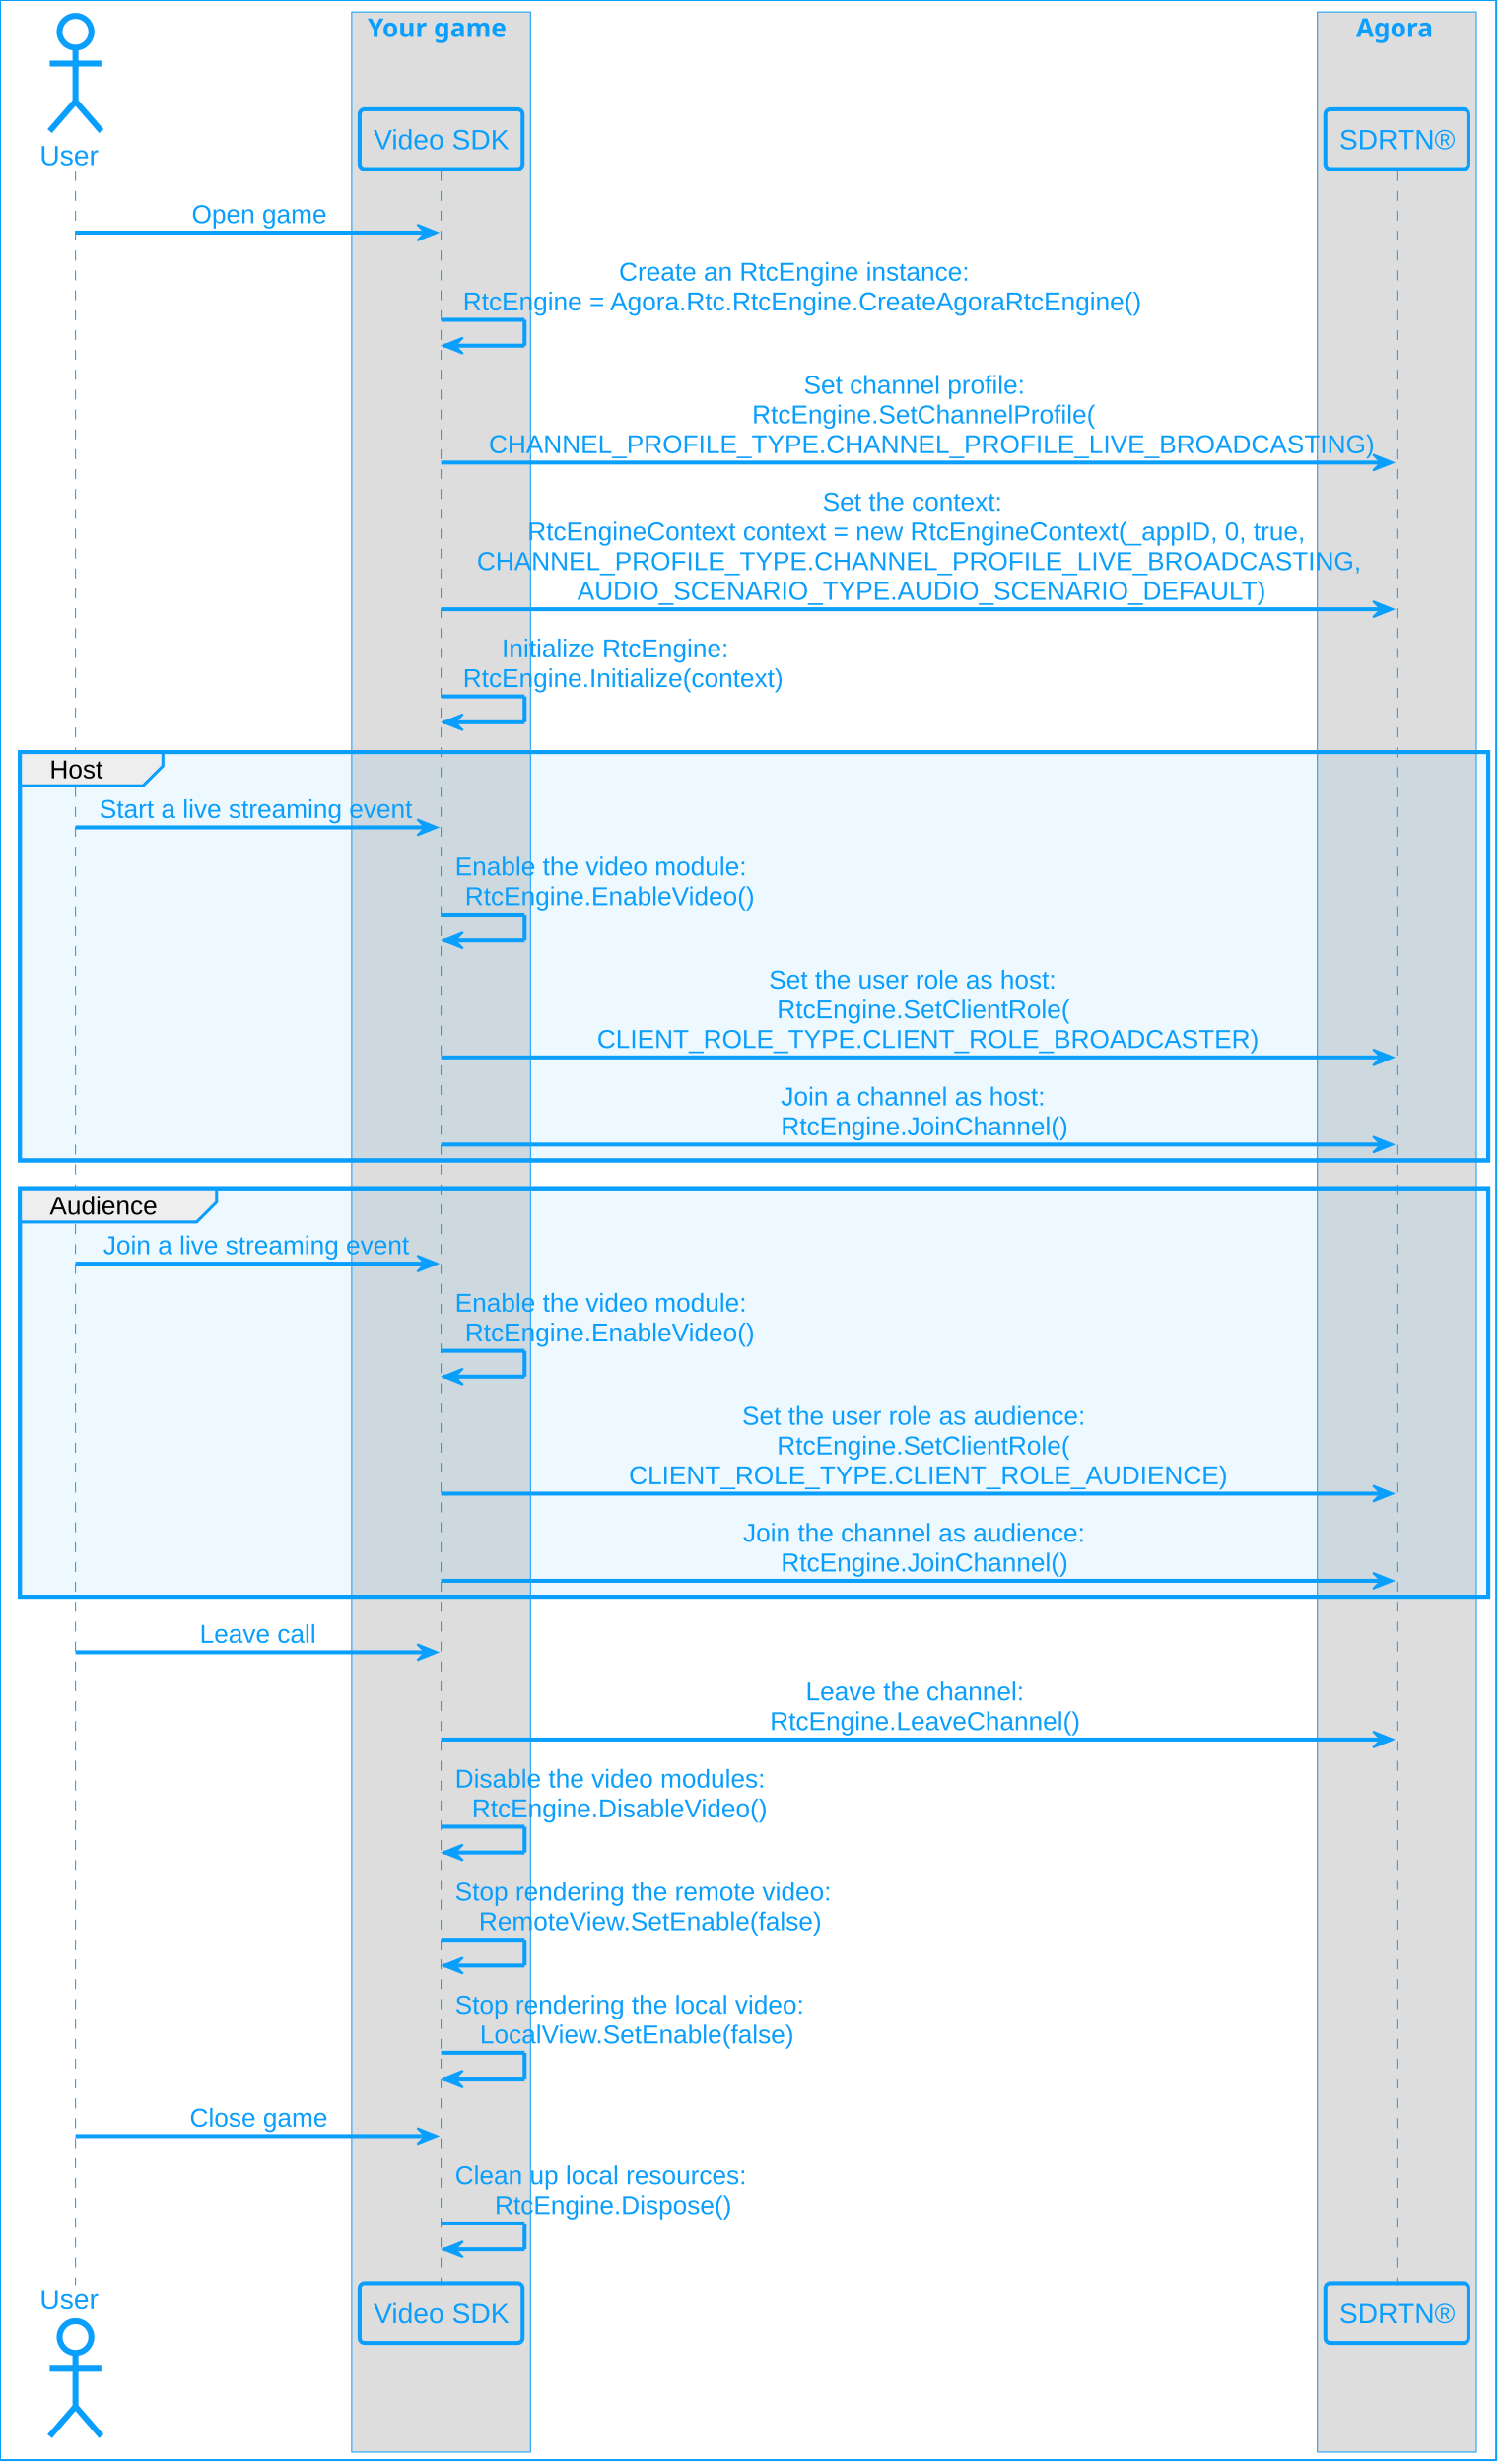
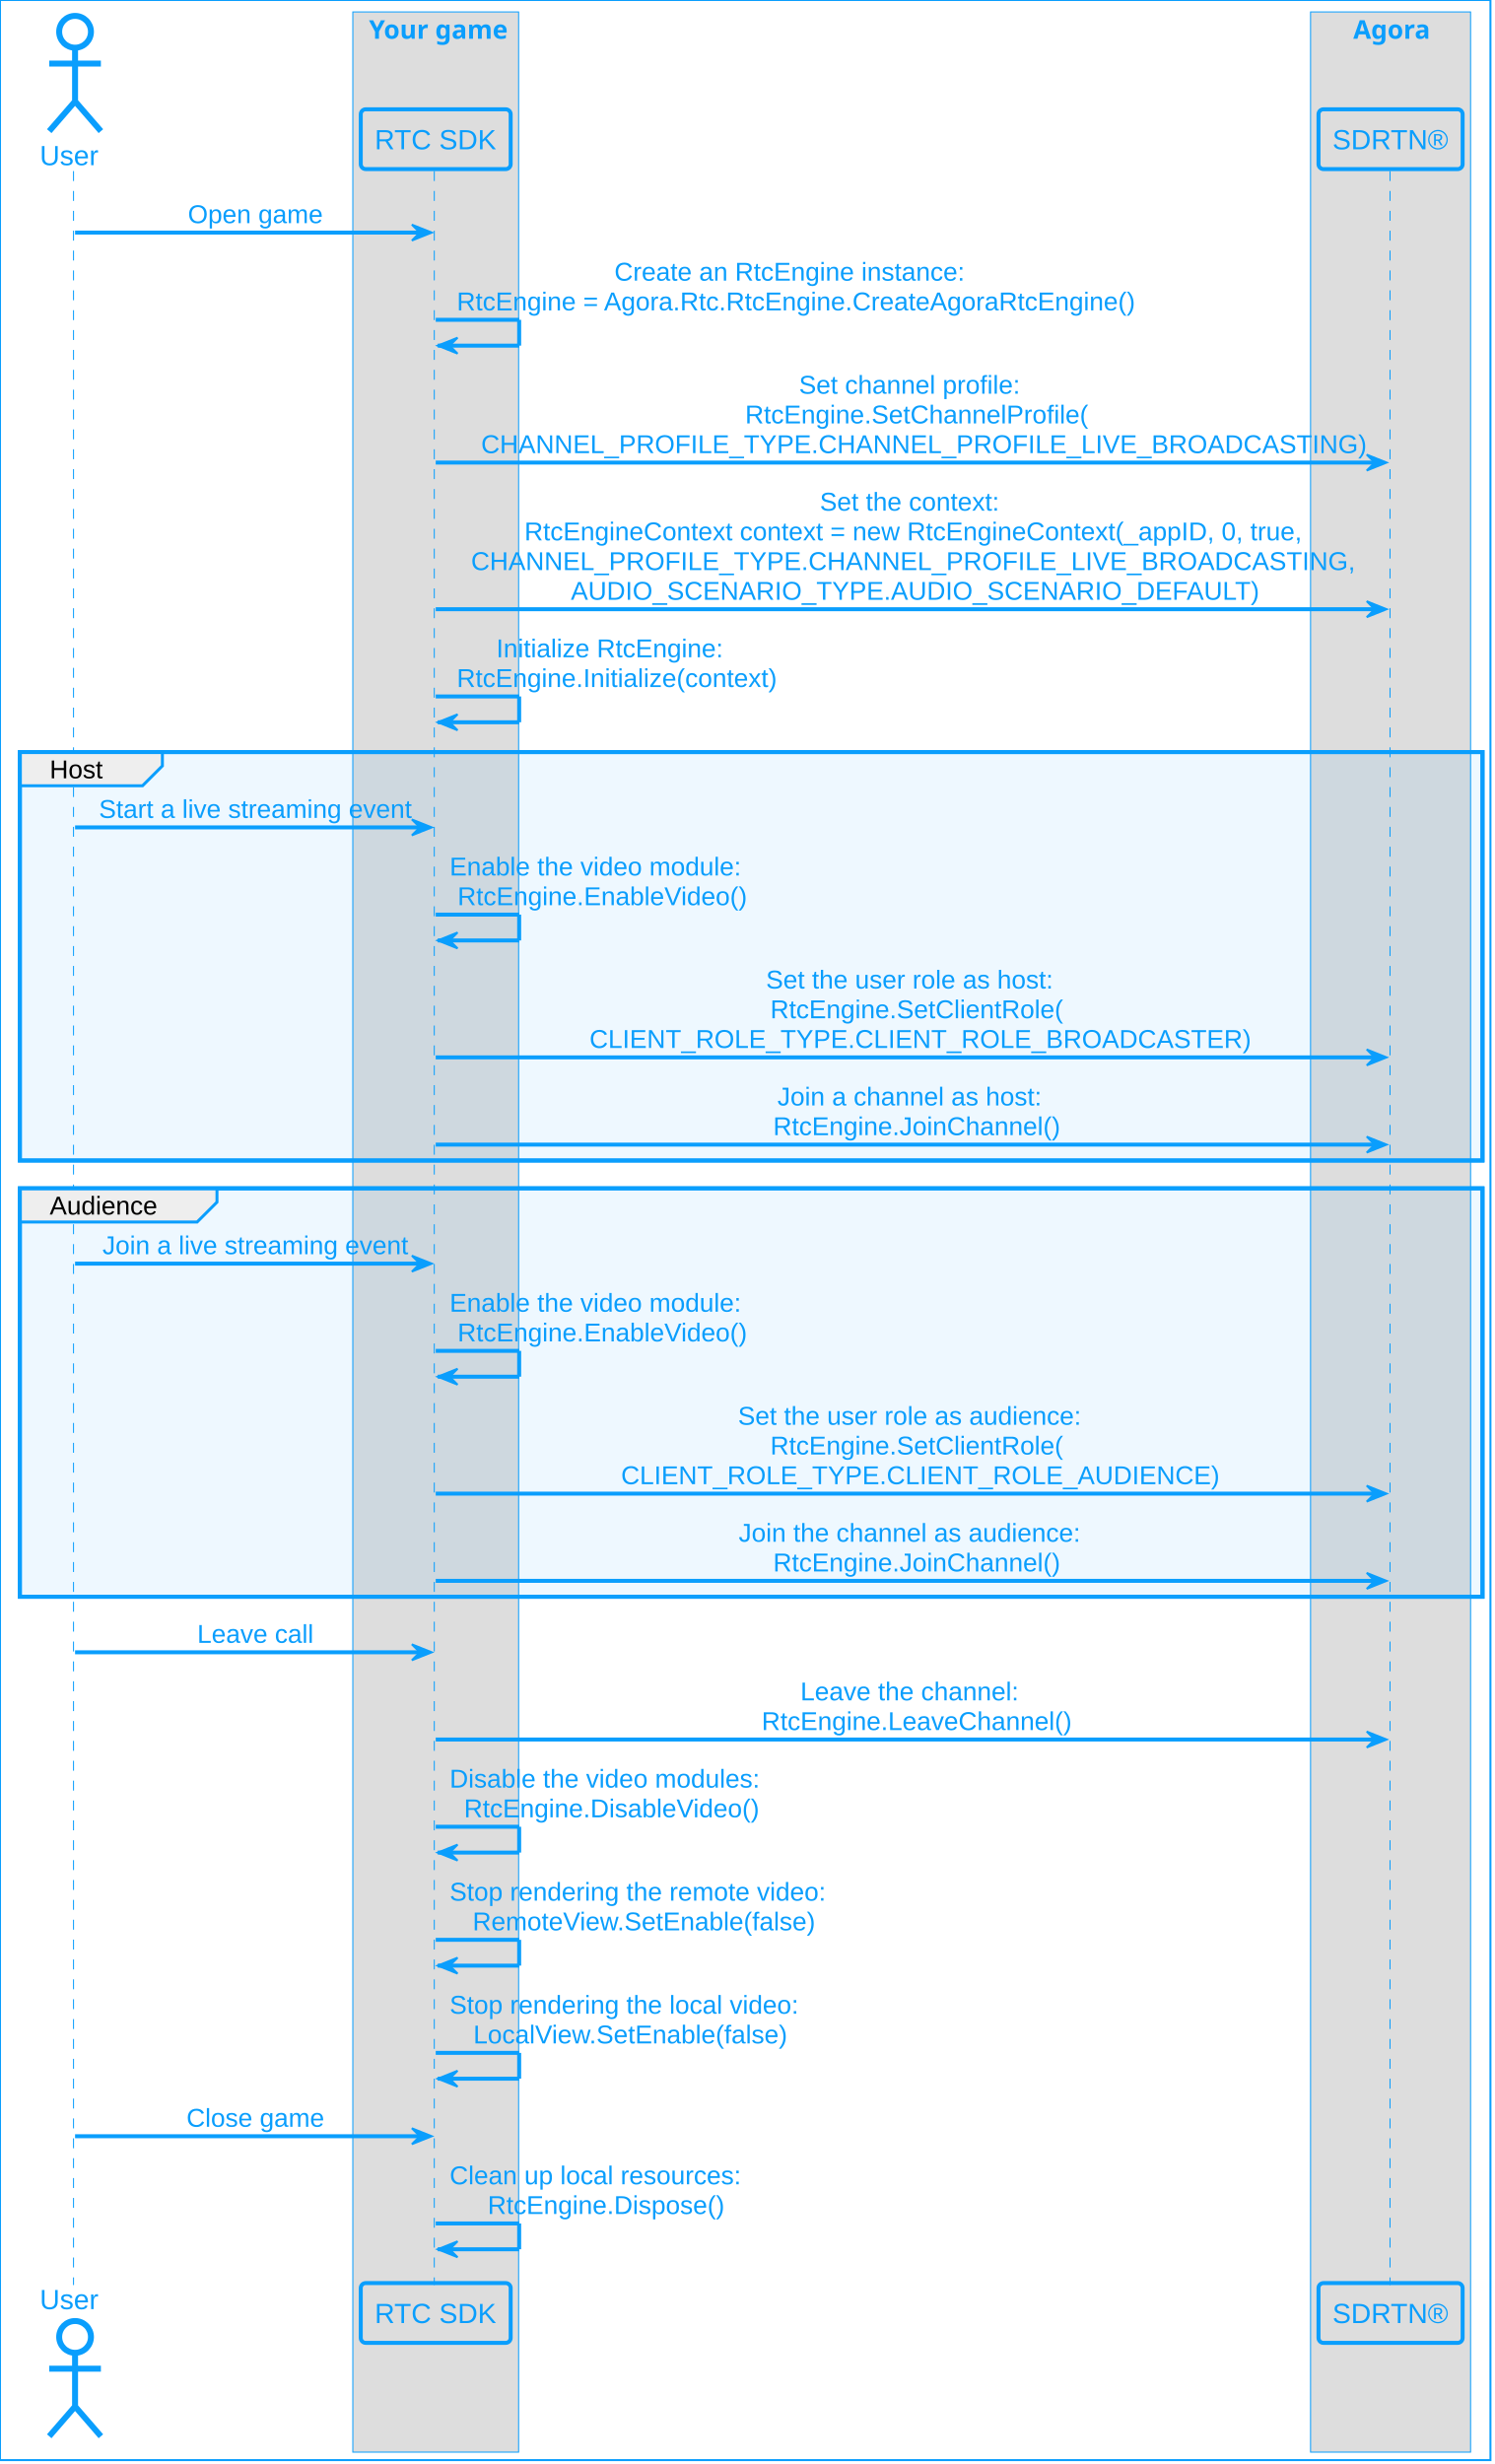
- <svg xmlns="http://www.w3.org/2000/svg" contentStyleType="text/css" height="1240px" preserveAspectRatio="none" style="width:755px;height:1240px;" version="1.1" viewBox="0 0 755 1240" width="755px" zoomAndPan="magnify">
+ <svg xmlns="http://www.w3.org/2000/svg" contentStyleType="text/css" data-diagram-type="SEQUENCE" height="1240px" preserveAspectRatio="none" style="width:752px;height:1240px;" version="1.1" viewBox="0 0 752 1240" width="752px" zoomAndPan="magnify">
  <defs />
  <g>
-     <rect fill="none" height="1238.044" style="stroke:#0A9EFD;stroke-width:1.0;" width="753" x="0" y="0" />
-     <rect fill="#999999" fill-opacity="0.333" height="1228.044" style="stroke:#0A9EFD;stroke-width:0.5;" width="90" x="177" y="6" />
-     <text fill="#0A9EFD" font-family="sans-serif" font-size="13" font-weight="bold" lengthAdjust="spacing" textLength="74" x="185" y="18.568">Your game</text>
-     <rect fill="#999999" fill-opacity="0.333" height="1228.044" style="stroke:#0A9EFD;stroke-width:0.5;" width="80" x="663" y="6" />
-     <text fill="#0A9EFD" font-family="sans-serif" font-size="13" font-weight="bold" lengthAdjust="spacing" textLength="41" x="682.5" y="18.568">Agora</text>
-     <rect fill="#0A9EFD" fill-opacity="0.067" height="205.539" style="stroke:#0A9EFD;stroke-width:2.0;" width="739" x="10" y="378.483" />
-     <rect fill="#0A9EFD" fill-opacity="0.067" height="205.539" style="stroke:#0A9EFD;stroke-width:2.0;" width="739" x="10" y="598.022" />
-     <line style="stroke:#0A9EFD;stroke-width:0.5;stroke-dasharray:5.0,5.0;" x1="38" x2="38" y1="86.099" y2="1149.945" />
-     <line style="stroke:#0A9EFD;stroke-width:0.5;stroke-dasharray:5.0,5.0;" x1="222" x2="222" y1="86.099" y2="1149.945" />
-     <line style="stroke:#0A9EFD;stroke-width:0.5;stroke-dasharray:5.0,5.0;" x1="703" x2="703" y1="86.099" y2="1149.945" />
-     <text fill="#0A9EFD" font-family="Arial" font-size="14" lengthAdjust="spacing" textLength="30" x="20" y="83.132">User</text>
-     <ellipse cx="38" cy="16" fill="none" rx="8" ry="8" style="stroke:#0A9EFD;stroke-width:3.0;" />
-     <path d="M38,24 L38,51 M25,32 L51,32 M38,51 L25,66 M38,51 L51,66 " fill="none" style="stroke:#0A9EFD;stroke-width:3.0;" />
-     <text fill="#0A9EFD" font-family="Arial" font-size="14" lengthAdjust="spacing" textLength="30" x="20" y="1162.077">User</text>
-     <ellipse cx="38" cy="1176.044" fill="none" rx="8" ry="8" style="stroke:#0A9EFD;stroke-width:3.0;" />
-     <path d="M38,1184.044 L38,1211.044 M25,1192.044 L51,1192.044 M38,1211.044 L25,1226.044 M38,1211.044 L51,1226.044 " fill="none" style="stroke:#0A9EFD;stroke-width:3.0;" />
-     <rect fill="none" height="30.099" rx="2.5" ry="2.5" style="stroke:#0A9EFD;stroke-width:2.0;" width="82" x="181" y="55" />
-     <text fill="#0A9EFD" font-family="Arial" font-size="14" lengthAdjust="spacing" textLength="68" x="188" y="75.132">Video SDK</text>
-     <rect fill="none" height="30.099" rx="2.5" ry="2.5" style="stroke:#0A9EFD;stroke-width:2.0;" width="82" x="181" y="1148.945" />
-     <text fill="#0A9EFD" font-family="Arial" font-size="14" lengthAdjust="spacing" textLength="68" x="188" y="1169.077">Video SDK</text>
-     <rect fill="none" height="30.099" rx="2.5" ry="2.5" style="stroke:#0A9EFD;stroke-width:2.0;" width="72" x="667" y="55" />
-     <text fill="#0A9EFD" font-family="Arial" font-size="14" lengthAdjust="spacing" textLength="58" x="674" y="75.132">SDRTN®</text>
-     <rect fill="none" height="30.099" rx="2.5" ry="2.5" style="stroke:#0A9EFD;stroke-width:2.0;" width="72" x="667" y="1148.945" />
-     <text fill="#0A9EFD" font-family="Arial" font-size="14" lengthAdjust="spacing" textLength="58" x="674" y="1169.077">SDRTN®</text>
-     <polygon fill="#0A9EFD" points="210,113.047,220,117.047,210,121.047,214,117.047" style="stroke:#0A9EFD;stroke-width:1.0;" />
-     <line style="stroke:#0A9EFD;stroke-width:2.0;" x1="38" x2="216" y1="117.047" y2="117.047" />
-     <text fill="#0A9EFD" font-family="Arial" font-size="13" lengthAdjust="spacing" textLength="67" x="96.5" y="112.293">Open game</text>
-     <line style="stroke:#0A9EFD;stroke-width:2.0;" x1="222" x2="264" y1="160.945" y2="160.945" />
-     <line style="stroke:#0A9EFD;stroke-width:2.0;" x1="264" x2="264" y1="160.945" y2="173.945" />
-     <line style="stroke:#0A9EFD;stroke-width:2.0;" x1="223" x2="264" y1="173.945" y2="173.945" />
-     <polygon fill="#0A9EFD" points="233,169.945,223,173.945,233,177.945,229,173.945" style="stroke:#0A9EFD;stroke-width:1.0;" />
-     <text fill="#0A9EFD" font-family="Arial" font-size="13" lengthAdjust="spacing" textLength="177" x="311.5" y="141.241">Create an RtcEngine instance:</text>
-     <text fill="#0A9EFD" font-family="Arial" font-size="13" lengthAdjust="spacing" textLength="342" x="233" y="156.19">RtcEngine = Agora.Rtc.RtcEngine.CreateAgoraRtcEngine()</text>
-     <polygon fill="#0A9EFD" points="691,228.791,701,232.791,691,236.791,695,232.791" style="stroke:#0A9EFD;stroke-width:1.0;" />
-     <line style="stroke:#0A9EFD;stroke-width:2.0;" x1="222" x2="697" y1="232.791" y2="232.791" />
-     <text fill="#0A9EFD" font-family="Arial" font-size="13" lengthAdjust="spacing" textLength="112" x="404.5" y="198.139">Set channel profile:</text>
-     <text fill="#0A9EFD" font-family="Arial" font-size="13" lengthAdjust="spacing" textLength="172" x="378.5" y="213.087">RtcEngine.SetChannelProfile(</text>
-     <text fill="#0A9EFD" font-family="Arial" font-size="13" lengthAdjust="spacing" textLength="445" x="246" y="228.036">CHANNEL_PROFILE_TYPE.CHANNEL_PROFILE_LIVE_BROADCASTING)</text>
-     <polygon fill="#0A9EFD" points="691,302.586,701,306.586,691,310.586,695,306.586" style="stroke:#0A9EFD;stroke-width:1.0;" />
-     <line style="stroke:#0A9EFD;stroke-width:2.0;" x1="222" x2="697" y1="306.586" y2="306.586" />
-     <text fill="#0A9EFD" font-family="Arial" font-size="13" lengthAdjust="spacing" textLength="93" x="414" y="256.985">Set the context:</text>
-     <text fill="#0A9EFD" font-family="Arial" font-size="13" lengthAdjust="spacing" textLength="394" x="265.5" y="271.934">RtcEngineContext context = new RtcEngineContext(_appID, 0, true,</text>
-     <text fill="#0A9EFD" font-family="Arial" font-size="13" lengthAdjust="spacing" textLength="445" x="240" y="286.882">CHANNEL_PROFILE_TYPE.CHANNEL_PROFILE_LIVE_BROADCASTING,</text>
-     <text fill="#0A9EFD" font-family="Arial" font-size="13" lengthAdjust="spacing" textLength="348" x="290.5" y="301.831">AUDIO_SCENARIO_TYPE.AUDIO_SCENARIO_DEFAULT)</text>
-     <line style="stroke:#0A9EFD;stroke-width:2.0;" x1="222" x2="264" y1="350.483" y2="350.483" />
-     <line style="stroke:#0A9EFD;stroke-width:2.0;" x1="264" x2="264" y1="350.483" y2="363.483" />
-     <line style="stroke:#0A9EFD;stroke-width:2.0;" x1="223" x2="264" y1="363.483" y2="363.483" />
-     <polygon fill="#0A9EFD" points="233,359.483,223,363.483,233,367.483,229,363.483" style="stroke:#0A9EFD;stroke-width:1.0;" />
-     <text fill="#0A9EFD" font-family="Arial" font-size="13" lengthAdjust="spacing" textLength="116" x="252.5" y="330.78">Initialize RtcEngine:</text>
-     <text fill="#0A9EFD" font-family="Arial" font-size="13" lengthAdjust="spacing" textLength="163" x="233" y="345.728">RtcEngine.Initialize(context)</text>
-     <path d="M10,378.483 L82,378.483 L82,385.432 L72,395.432 L10,395.432 L10,378.483 " fill="#EEEEEE" style="stroke:#0A9EFD;stroke-width:1.5;" />
-     <rect fill="none" height="205.539" style="stroke:#0A9EFD;stroke-width:2.0;" width="739" x="10" y="378.483" />
-     <text fill="#000000" font-family="Arial" font-size="13" lengthAdjust="spacing" textLength="27" x="25" y="391.677">Host</text>
-     <polygon fill="#0A9EFD" points="210,412.381,220,416.381,210,420.381,214,416.381" style="stroke:#0A9EFD;stroke-width:1.0;" />
-     <line style="stroke:#0A9EFD;stroke-width:2.0;" x1="38" x2="216" y1="416.381" y2="416.381" />
-     <text fill="#0A9EFD" font-family="Arial" font-size="13" lengthAdjust="spacing" textLength="160" x="50" y="411.626">Start a live streaming event</text>
-     <line style="stroke:#0A9EFD;stroke-width:2.0;" x1="222" x2="264" y1="460.278" y2="460.278" />
-     <line style="stroke:#0A9EFD;stroke-width:2.0;" x1="264" x2="264" y1="460.278" y2="473.278" />
-     <line style="stroke:#0A9EFD;stroke-width:2.0;" x1="223" x2="264" y1="473.278" y2="473.278" />
-     <polygon fill="#0A9EFD" points="233,469.278,223,473.278,233,477.278,229,473.278" style="stroke:#0A9EFD;stroke-width:1.0;" />
-     <text fill="#0A9EFD" font-family="Arial" font-size="13" lengthAdjust="spacing" textLength="147" x="229" y="440.575">Enable the video module:</text>
-     <text fill="#0A9EFD" font-family="Arial" font-size="13" lengthAdjust="spacing" textLength="145" x="234" y="455.523">RtcEngine.EnableVideo()</text>
-     <polygon fill="#0A9EFD" points="691,528.125,701,532.125,691,536.125,695,532.125" style="stroke:#0A9EFD;stroke-width:1.0;" />
-     <line style="stroke:#0A9EFD;stroke-width:2.0;" x1="222" x2="697" y1="532.125" y2="532.125" />
-     <text fill="#0A9EFD" font-family="Arial" font-size="13" lengthAdjust="spacing" textLength="147" x="387" y="497.472">Set the user role as host:</text>
-     <text fill="#0A9EFD" font-family="Arial" font-size="13" lengthAdjust="spacing" textLength="147" x="391" y="512.421">RtcEngine.SetClientRole(</text>
-     <text fill="#0A9EFD" font-family="Arial" font-size="13" lengthAdjust="spacing" textLength="332" x="300.5" y="527.37">CLIENT_ROLE_TYPE.CLIENT_ROLE_BROADCASTER)</text>
-     <polygon fill="#0A9EFD" points="691,572.022,701,576.022,691,580.022,695,576.022" style="stroke:#0A9EFD;stroke-width:1.0;" />
-     <line style="stroke:#0A9EFD;stroke-width:2.0;" x1="222" x2="697" y1="576.022" y2="576.022" />
-     <text fill="#0A9EFD" font-family="Arial" font-size="13" lengthAdjust="spacing" textLength="135" x="393" y="556.318">Join a channel as host:</text>
-     <text fill="#0A9EFD" font-family="Arial" font-size="13" lengthAdjust="spacing" textLength="143" x="393" y="571.267">RtcEngine.JoinChannel()</text>
-     <path d="M10,598.022 L109,598.022 L109,604.971 L99,614.971 L10,614.971 L10,598.022 " fill="#EEEEEE" style="stroke:#0A9EFD;stroke-width:1.5;" />
-     <rect fill="none" height="205.539" style="stroke:#0A9EFD;stroke-width:2.0;" width="739" x="10" y="598.022" />
-     <text fill="#000000" font-family="Arial" font-size="13" lengthAdjust="spacing" textLength="54" x="25" y="611.216">Audience</text>
-     <polygon fill="#0A9EFD" points="210,631.919,220,635.919,210,639.919,214,635.919" style="stroke:#0A9EFD;stroke-width:1.0;" />
-     <line style="stroke:#0A9EFD;stroke-width:2.0;" x1="38" x2="216" y1="635.919" y2="635.919" />
-     <text fill="#0A9EFD" font-family="Arial" font-size="13" lengthAdjust="spacing" textLength="156" x="52" y="631.165">Join a live streaming event</text>
-     <line style="stroke:#0A9EFD;stroke-width:2.0;" x1="222" x2="264" y1="679.817" y2="679.817" />
-     <line style="stroke:#0A9EFD;stroke-width:2.0;" x1="264" x2="264" y1="679.817" y2="692.817" />
-     <line style="stroke:#0A9EFD;stroke-width:2.0;" x1="223" x2="264" y1="692.817" y2="692.817" />
-     <polygon fill="#0A9EFD" points="233,688.817,223,692.817,233,696.817,229,692.817" style="stroke:#0A9EFD;stroke-width:1.0;" />
-     <text fill="#0A9EFD" font-family="Arial" font-size="13" lengthAdjust="spacing" textLength="147" x="229" y="660.113">Enable the video module:</text>
-     <text fill="#0A9EFD" font-family="Arial" font-size="13" lengthAdjust="spacing" textLength="145" x="234" y="675.062">RtcEngine.EnableVideo()</text>
-     <polygon fill="#0A9EFD" points="691,747.663,701,751.663,691,755.663,695,751.663" style="stroke:#0A9EFD;stroke-width:1.0;" />
-     <line style="stroke:#0A9EFD;stroke-width:2.0;" x1="222" x2="697" y1="751.663" y2="751.663" />
-     <text fill="#0A9EFD" font-family="Arial" font-size="13" lengthAdjust="spacing" textLength="174" x="373.5" y="717.011">Set the user role as audience:</text>
-     <text fill="#0A9EFD" font-family="Arial" font-size="13" lengthAdjust="spacing" textLength="147" x="391" y="731.96">RtcEngine.SetClientRole(</text>
-     <text fill="#0A9EFD" font-family="Arial" font-size="13" lengthAdjust="spacing" textLength="300" x="316.5" y="746.908">CLIENT_ROLE_TYPE.CLIENT_ROLE_AUDIENCE)</text>
-     <polygon fill="#0A9EFD" points="691,791.561,701,795.561,691,799.561,695,795.561" style="stroke:#0A9EFD;stroke-width:1.0;" />
-     <line style="stroke:#0A9EFD;stroke-width:2.0;" x1="222" x2="697" y1="795.561" y2="795.561" />
-     <text fill="#0A9EFD" font-family="Arial" font-size="13" lengthAdjust="spacing" textLength="173" x="374" y="775.857">Join the channel as audience:</text>
-     <text fill="#0A9EFD" font-family="Arial" font-size="13" lengthAdjust="spacing" textLength="143" x="393" y="790.806">RtcEngine.JoinChannel()</text>
-     <polygon fill="#0A9EFD" points="210,827.509,220,831.509,210,835.509,214,831.509" style="stroke:#0A9EFD;stroke-width:1.0;" />
-     <line style="stroke:#0A9EFD;stroke-width:2.0;" x1="38" x2="216" y1="831.509" y2="831.509" />
-     <text fill="#0A9EFD" font-family="Arial" font-size="13" lengthAdjust="spacing" textLength="59" x="100.5" y="826.754">Leave call</text>
-     <polygon fill="#0A9EFD" points="691,871.407,701,875.407,691,879.407,695,875.407" style="stroke:#0A9EFD;stroke-width:1.0;" />
-     <line style="stroke:#0A9EFD;stroke-width:2.0;" x1="222" x2="697" y1="875.407" y2="875.407" />
-     <text fill="#0A9EFD" font-family="Arial" font-size="13" lengthAdjust="spacing" textLength="110" x="405.5" y="855.703">Leave the channel:</text>
-     <text fill="#0A9EFD" font-family="Arial" font-size="13" lengthAdjust="spacing" textLength="154" x="387.5" y="870.652">RtcEngine.LeaveChannel()</text>
-     <line style="stroke:#0A9EFD;stroke-width:2.0;" x1="222" x2="264" y1="919.304" y2="919.304" />
-     <line style="stroke:#0A9EFD;stroke-width:2.0;" x1="264" x2="264" y1="919.304" y2="932.304" />
-     <line style="stroke:#0A9EFD;stroke-width:2.0;" x1="223" x2="264" y1="932.304" y2="932.304" />
-     <polygon fill="#0A9EFD" points="233,928.304,223,932.304,233,936.304,229,932.304" style="stroke:#0A9EFD;stroke-width:1.0;" />
-     <text fill="#0A9EFD" font-family="Arial" font-size="13" lengthAdjust="spacing" textLength="157" x="229" y="899.601">Disable the video modules:</text>
-     <text fill="#0A9EFD" font-family="Arial" font-size="13" lengthAdjust="spacing" textLength="148" x="237.5" y="914.549">RtcEngine.DisableVideo()</text>
-     <line style="stroke:#0A9EFD;stroke-width:2.0;" x1="222" x2="264" y1="976.202" y2="976.202" />
-     <line style="stroke:#0A9EFD;stroke-width:2.0;" x1="264" x2="264" y1="976.202" y2="989.202" />
-     <line style="stroke:#0A9EFD;stroke-width:2.0;" x1="223" x2="264" y1="989.202" y2="989.202" />
-     <polygon fill="#0A9EFD" points="233,985.202,223,989.202,233,993.202,229,989.202" style="stroke:#0A9EFD;stroke-width:1.0;" />
-     <text fill="#0A9EFD" font-family="Arial" font-size="13" lengthAdjust="spacing" textLength="189" x="229" y="956.498">Stop rendering the remote video:</text>
-     <text fill="#0A9EFD" font-family="Arial" font-size="13" lengthAdjust="spacing" textLength="173" x="241" y="971.447">RemoteView.SetEnable(false)</text>
-     <line style="stroke:#0A9EFD;stroke-width:2.0;" x1="222" x2="264" y1="1033.099" y2="1033.099" />
-     <line style="stroke:#0A9EFD;stroke-width:2.0;" x1="264" x2="264" y1="1033.099" y2="1046.099" />
-     <line style="stroke:#0A9EFD;stroke-width:2.0;" x1="223" x2="264" y1="1046.099" y2="1046.099" />
-     <polygon fill="#0A9EFD" points="233,1042.099,223,1046.099,233,1050.099,229,1046.099" style="stroke:#0A9EFD;stroke-width:1.0;" />
-     <text fill="#0A9EFD" font-family="Arial" font-size="13" lengthAdjust="spacing" textLength="176" x="229" y="1013.395">Stop rendering the local video:</text>
-     <text fill="#0A9EFD" font-family="Arial" font-size="13" lengthAdjust="spacing" textLength="159" x="241.5" y="1028.344">LocalView.SetEnable(false)</text>
-     <polygon fill="#0A9EFD" points="210,1071.048,220,1075.048,210,1079.048,214,1075.048" style="stroke:#0A9EFD;stroke-width:1.0;" />
-     <line style="stroke:#0A9EFD;stroke-width:2.0;" x1="38" x2="216" y1="1075.048" y2="1075.048" />
-     <text fill="#0A9EFD" font-family="Arial" font-size="13" lengthAdjust="spacing" textLength="69" x="95.5" y="1070.293">Close game</text>
-     <line style="stroke:#0A9EFD;stroke-width:2.0;" x1="222" x2="264" y1="1118.945" y2="1118.945" />
-     <line style="stroke:#0A9EFD;stroke-width:2.0;" x1="264" x2="264" y1="1118.945" y2="1131.945" />
-     <line style="stroke:#0A9EFD;stroke-width:2.0;" x1="223" x2="264" y1="1131.945" y2="1131.945" />
-     <polygon fill="#0A9EFD" points="233,1127.945,223,1131.945,233,1135.945,229,1131.945" style="stroke:#0A9EFD;stroke-width:1.0;" />
-     <text fill="#0A9EFD" font-family="Arial" font-size="13" lengthAdjust="spacing" textLength="147" x="229" y="1099.242">Clean up local resources:</text>
-     <text fill="#0A9EFD" font-family="Arial" font-size="13" lengthAdjust="spacing" textLength="119" x="249" y="1114.19">RtcEngine.Dispose()</text>
+     <rect fill="none" height="1238.044" style="stroke:#0A9EFD;stroke-width:1;" width="750.139" x="0" y="0" />
+     <rect fill="#999999" fill-opacity="0.333" height="1228.044" style="stroke:#0A9EFD;stroke-width:0.5;" width="83.448" x="177.572" y="6" />
+     <text fill="#0A9EFD" font-family="sans-serif" font-size="13" font-weight="bold" lengthAdjust="spacing" textLength="67.184" x="185.705" y="19.495">Your game</text>
+     <rect fill="#999999" fill-opacity="0.333" height="1228.044" style="stroke:#0A9EFD;stroke-width:0.5;" width="80.536" x="659.602" y="6" />
+     <text fill="#0A9EFD" font-family="sans-serif" font-size="13" font-weight="bold" lengthAdjust="spacing" textLength="37.559" x="681.091" y="19.495">Agora</text>
+     <rect fill="#0A9EFD" fill-opacity="0.067" height="205.539" style="stroke:#0A9EFD;stroke-width:2;" width="736.139" x="10" y="378.483" />
+     <rect fill="#0A9EFD" fill-opacity="0.067" height="205.539" style="stroke:#0A9EFD;stroke-width:2;" width="736.139" x="10" y="598.022" />
+     <g>
+       <rect fill="#000000" fill-opacity="0" height="1063.847" width="8" x="33.779" y="86.099" />
+       <line style="stroke:#0A9EFD;stroke-width:0.5;stroke-dasharray:5.0,5.0;" x1="37" x2="37" y1="86.099" y2="1149.945" />
+     </g>
+     <g>
+       <rect fill="#000000" fill-opacity="0" height="1063.847" width="8" x="215.296" y="86.099" />
+       <line style="stroke:#0A9EFD;stroke-width:0.5;stroke-dasharray:5.0,5.0;" x1="218.572" x2="218.572" y1="86.099" y2="1149.945" />
+     </g>
+     <g>
+       <rect fill="#000000" fill-opacity="0" height="1063.847" width="8" x="695.871" y="86.099" />
+       <line style="stroke:#0A9EFD;stroke-width:0.5;stroke-dasharray:5.0,5.0;" x1="699.602" x2="699.602" y1="86.099" y2="1149.945" />
+     </g>
+     <g class="participant participant-head" data-participant="USR">
+       <text fill="#0A9EFD" font-family="Arial" font-size="14" lengthAdjust="spacing" textLength="29.559" x="20" y="83.132">User</text>
+       <ellipse cx="37.779" cy="16" fill="none" rx="8" ry="8" style="stroke:#0A9EFD;stroke-width:3;" />
+       <path d="M37.779,24 L37.779,51 M24.779,32 L50.779,32 M37.779,51 L24.779,66 M37.779,51 L50.779,66" fill="none" style="stroke:#0A9EFD;stroke-width:3;" />
+     </g>
+     <g class="participant participant-tail" data-participant="USR">
+       <text fill="#0A9EFD" font-family="Arial" font-size="14" lengthAdjust="spacing" textLength="29.559" x="20" y="1162.077">User</text>
+       <ellipse cx="37.779" cy="1176.044" fill="none" rx="8" ry="8" style="stroke:#0A9EFD;stroke-width:3;" />
+       <path d="M37.779,1184.044 L37.779,1211.044 M24.779,1192.044 L50.779,1192.044 M37.779,1211.044 L24.779,1226.044 M37.779,1211.044 L50.779,1226.044" fill="none" style="stroke:#0A9EFD;stroke-width:3;" />
+     </g>
+     <g class="participant participant-head" data-participant="APP">
+       <rect fill="none" height="30.099" rx="2.5" ry="2.5" style="stroke:#0A9EFD;stroke-width:2;" width="75.448" x="181.572" y="55" />
+       <text fill="#0A9EFD" font-family="Arial" font-size="14" lengthAdjust="spacing" textLength="61.448" x="188.572" y="75.132">RTC SDK</text>
+     </g>
+     <g class="participant participant-tail" data-participant="APP">
+       <rect fill="none" height="30.099" rx="2.5" ry="2.5" style="stroke:#0A9EFD;stroke-width:2;" width="75.448" x="181.572" y="1148.945" />
+       <text fill="#0A9EFD" font-family="Arial" font-size="14" lengthAdjust="spacing" textLength="61.448" x="188.572" y="1169.077">RTC SDK</text>
+     </g>
+     <g class="participant participant-head" data-participant="API">
+       <rect fill="none" height="30.099" rx="2.5" ry="2.5" style="stroke:#0A9EFD;stroke-width:2;" width="72.536" x="663.602" y="55" />
+       <text fill="#0A9EFD" font-family="Arial" font-size="14" lengthAdjust="spacing" textLength="58.536" x="670.602" y="75.132">SDRTN®</text>
+     </g>
+     <g class="participant participant-tail" data-participant="API">
+       <rect fill="none" height="30.099" rx="2.5" ry="2.5" style="stroke:#0A9EFD;stroke-width:2;" width="72.536" x="663.602" y="1148.945" />
+       <text fill="#0A9EFD" font-family="Arial" font-size="14" lengthAdjust="spacing" textLength="58.536" x="670.602" y="1169.077">SDRTN®</text>
+     </g>
+     <g class="message" data-participant-1="USR" data-participant-2="APP">
+       <polygon fill="#0A9EFD" points="207.296,113.047,217.296,117.047,207.296,121.047,211.296,117.047" style="stroke:#0A9EFD;stroke-width:1;" />
+       <line style="stroke:#0A9EFD;stroke-width:2;" x1="37.779" x2="213.296" y1="117.047" y2="117.047" />
+       <text fill="#0A9EFD" font-family="Arial" font-size="13" lengthAdjust="spacing" textLength="67.933" x="94.572" y="112.293">Open game</text>
+     </g>
+     <g class="message" data-participant-1="APP" data-participant-2="APP">
+       <line style="stroke:#0A9EFD;stroke-width:2;" x1="219.296" x2="261.296" y1="160.945" y2="160.945" />
+       <line style="stroke:#0A9EFD;stroke-width:2;" x1="261.296" x2="261.296" y1="160.945" y2="173.945" />
+       <line style="stroke:#0A9EFD;stroke-width:2;" x1="220.296" x2="261.296" y1="173.945" y2="173.945" />
+       <polygon fill="#0A9EFD" points="230.296,169.945,220.296,173.945,230.296,177.945,226.296,173.945" style="stroke:#0A9EFD;stroke-width:1;" />
+       <text fill="#0A9EFD" font-family="Arial" font-size="13" lengthAdjust="spacing" textLength="176.325" x="309.206" y="141.241">Create an RtcEngine instance:</text>
+       <text fill="#0A9EFD" font-family="Arial" font-size="13" lengthAdjust="spacing" textLength="342.145" x="229.908" y="156.19">RtcEngine = Agora.Rtc.RtcEngine.CreateAgoraRtcEngine()</text>
+     </g>
+     <g class="message" data-participant-1="APP" data-participant-2="API">
+       <polygon fill="#0A9EFD" points="687.871,228.791,697.871,232.791,687.871,236.791,691.871,232.791" style="stroke:#0A9EFD;stroke-width:1;" />
+       <line style="stroke:#0A9EFD;stroke-width:2;" x1="219.296" x2="693.871" y1="232.791" y2="232.791" />
+       <text fill="#0A9EFD" font-family="Arial" font-size="13" lengthAdjust="spacing" textLength="111.293" x="402.131" y="198.139">Set channel profile:</text>
+       <text fill="#0A9EFD" font-family="Arial" font-size="13" lengthAdjust="spacing" textLength="172.707" x="375.036" y="213.087">RtcEngine.SetChannelProfile(</text>
+       <text fill="#0A9EFD" font-family="Arial" font-size="13" lengthAdjust="spacing" textLength="445.739" x="242.132" y="228.036">CHANNEL_PROFILE_TYPE.CHANNEL_PROFILE_LIVE_BROADCASTING)</text>
+     </g>
+     <g class="message" data-participant-1="APP" data-participant-2="API">
+       <polygon fill="#0A9EFD" points="687.871,302.586,697.871,306.586,687.871,310.586,691.871,306.586" style="stroke:#0A9EFD;stroke-width:1;" />
+       <line style="stroke:#0A9EFD;stroke-width:2;" x1="219.296" x2="693.871" y1="306.586" y2="306.586" />
+       <text fill="#0A9EFD" font-family="Arial" font-size="13" lengthAdjust="spacing" textLength="90.334" x="412.611" y="256.985">Set the context:</text>
+       <text fill="#0A9EFD" font-family="Arial" font-size="13" lengthAdjust="spacing" textLength="391.301" x="263.933" y="271.934">RtcEngineContext context = new RtcEngineContext(_appID, 0, true,</text>
+       <text fill="#0A9EFD" font-family="Arial" font-size="13" lengthAdjust="spacing" textLength="445.022" x="237.073" y="286.882">CHANNEL_PROFILE_TYPE.CHANNEL_PROFILE_LIVE_BROADCASTING,</text>
+       <text fill="#0A9EFD" font-family="Arial" font-size="13" lengthAdjust="spacing" textLength="348.188" x="287.295" y="301.831">AUDIO_SCENARIO_TYPE.AUDIO_SCENARIO_DEFAULT)</text>
+     </g>
+     <g class="message" data-participant-1="APP" data-participant-2="APP">
+       <line style="stroke:#0A9EFD;stroke-width:2;" x1="219.296" x2="261.296" y1="350.483" y2="350.483" />
+       <line style="stroke:#0A9EFD;stroke-width:2;" x1="261.296" x2="261.296" y1="350.483" y2="363.483" />
+       <line style="stroke:#0A9EFD;stroke-width:2;" x1="220.296" x2="261.296" y1="363.483" y2="363.483" />
+       <polygon fill="#0A9EFD" points="230.296,359.483,220.296,363.483,230.296,367.483,226.296,363.483" style="stroke:#0A9EFD;stroke-width:1;" />
+       <text fill="#0A9EFD" font-family="Arial" font-size="13" lengthAdjust="spacing" textLength="114.169" x="249.776" y="330.78">Initialize RtcEngine:</text>
+       <text fill="#0A9EFD" font-family="Arial" font-size="13" lengthAdjust="spacing" textLength="161.129" x="229.908" y="345.728">RtcEngine.Initialize(context)</text>
+     </g>
+     <path d="M10,378.483 L81.73,378.483 L81.73,385.432 L71.73,395.432 L10,395.432 L10,378.483" fill="#EEEEEE" style="stroke:#0A9EFD;stroke-width:1.5;" />
+     <rect fill="none" height="205.539" style="stroke:#0A9EFD;stroke-width:2;" width="736.139" x="10" y="378.483" />
+     <text fill="#000000" font-family="Arial" font-size="13" lengthAdjust="spacing" textLength="26.73" x="25" y="391.677">Host</text>
+     <g class="message" data-participant-1="USR" data-participant-2="APP">
+       <polygon fill="#0A9EFD" points="207.296,412.381,217.296,416.381,207.296,420.381,211.296,416.381" style="stroke:#0A9EFD;stroke-width:1;" />
+       <line style="stroke:#0A9EFD;stroke-width:2;" x1="37.779" x2="213.296" y1="416.381" y2="416.381" />
+       <text fill="#0A9EFD" font-family="Arial" font-size="13" lengthAdjust="spacing" textLength="157.517" x="49.779" y="411.626">Start a live streaming event</text>
+     </g>
+     <g class="message" data-participant-1="APP" data-participant-2="APP">
+       <line style="stroke:#0A9EFD;stroke-width:2;" x1="219.296" x2="261.296" y1="460.278" y2="460.278" />
+       <line style="stroke:#0A9EFD;stroke-width:2;" x1="261.296" x2="261.296" y1="460.278" y2="473.278" />
+       <line style="stroke:#0A9EFD;stroke-width:2;" x1="220.296" x2="261.296" y1="473.278" y2="473.278" />
+       <polygon fill="#0A9EFD" points="230.296,469.278,220.296,473.278,230.296,477.278,226.296,473.278" style="stroke:#0A9EFD;stroke-width:1;" />
+       <text fill="#0A9EFD" font-family="Arial" font-size="13" lengthAdjust="spacing" textLength="146.713" x="226.296" y="440.575">Enable the video module:</text>
+       <text fill="#0A9EFD" font-family="Arial" font-size="13" lengthAdjust="spacing" textLength="145.977" x="230.276" y="455.523">RtcEngine.EnableVideo()</text>
+     </g>
+     <g class="message" data-participant-1="APP" data-participant-2="API">
+       <polygon fill="#0A9EFD" points="687.871,528.125,697.871,532.125,687.871,536.125,691.871,532.125" style="stroke:#0A9EFD;stroke-width:1;" />
+       <line style="stroke:#0A9EFD;stroke-width:2;" x1="219.296" x2="693.871" y1="532.125" y2="532.125" />
+       <text fill="#0A9EFD" font-family="Arial" font-size="13" lengthAdjust="spacing" textLength="144.523" x="385.516" y="497.472">Set the user role as host:</text>
+       <text fill="#0A9EFD" font-family="Arial" font-size="13" lengthAdjust="spacing" textLength="147.405" x="387.687" y="512.421">RtcEngine.SetClientRole(</text>
+       <text fill="#0A9EFD" font-family="Arial" font-size="13" lengthAdjust="spacing" textLength="333.036" x="296.677" y="527.37">CLIENT_ROLE_TYPE.CLIENT_ROLE_BROADCASTER)</text>
+     </g>
+     <g class="message" data-participant-1="APP" data-participant-2="API">
+       <polygon fill="#0A9EFD" points="687.871,572.022,697.871,576.022,687.871,580.022,691.871,576.022" style="stroke:#0A9EFD;stroke-width:1;" />
+       <line style="stroke:#0A9EFD;stroke-width:2;" x1="219.296" x2="693.871" y1="576.022" y2="576.022" />
+       <text fill="#0A9EFD" font-family="Arial" font-size="13" lengthAdjust="spacing" textLength="132.977" x="391.289" y="556.318">Join a channel as host:</text>
+       <text fill="#0A9EFD" font-family="Arial" font-size="13" lengthAdjust="spacing" textLength="144.523" x="389.128" y="571.267">RtcEngine.JoinChannel()</text>
+     </g>
+     <path d="M10,598.022 L109.209,598.022 L109.209,604.971 L99.209,614.971 L10,614.971 L10,598.022" fill="#EEEEEE" style="stroke:#0A9EFD;stroke-width:1.5;" />
+     <rect fill="none" height="205.539" style="stroke:#0A9EFD;stroke-width:2;" width="736.139" x="10" y="598.022" />
+     <text fill="#000000" font-family="Arial" font-size="13" lengthAdjust="spacing" textLength="54.209" x="25" y="611.216">Audience</text>
+     <g class="message" data-participant-1="USR" data-participant-2="APP">
+       <polygon fill="#0A9EFD" points="207.296,631.919,217.296,635.919,207.296,639.919,211.296,635.919" style="stroke:#0A9EFD;stroke-width:1;" />
+       <line style="stroke:#0A9EFD;stroke-width:2;" x1="37.779" x2="213.296" y1="635.919" y2="635.919" />
+       <text fill="#0A9EFD" font-family="Arial" font-size="13" lengthAdjust="spacing" textLength="153.912" x="51.582" y="631.165">Join a live streaming event</text>
+     </g>
+     <g class="message" data-participant-1="APP" data-participant-2="APP">
+       <line style="stroke:#0A9EFD;stroke-width:2;" x1="219.296" x2="261.296" y1="679.817" y2="679.817" />
+       <line style="stroke:#0A9EFD;stroke-width:2;" x1="261.296" x2="261.296" y1="679.817" y2="692.817" />
+       <line style="stroke:#0A9EFD;stroke-width:2;" x1="220.296" x2="261.296" y1="692.817" y2="692.817" />
+       <polygon fill="#0A9EFD" points="230.296,688.817,220.296,692.817,230.296,696.817,226.296,692.817" style="stroke:#0A9EFD;stroke-width:1;" />
+       <text fill="#0A9EFD" font-family="Arial" font-size="13" lengthAdjust="spacing" textLength="146.713" x="226.296" y="660.113">Enable the video module:</text>
+       <text fill="#0A9EFD" font-family="Arial" font-size="13" lengthAdjust="spacing" textLength="145.977" x="230.276" y="675.062">RtcEngine.EnableVideo()</text>
+     </g>
+     <g class="message" data-participant-1="APP" data-participant-2="API">
+       <polygon fill="#0A9EFD" points="687.871,747.663,697.871,751.663,687.871,755.663,691.871,751.663" style="stroke:#0A9EFD;stroke-width:1;" />
+       <line style="stroke:#0A9EFD;stroke-width:2;" x1="219.296" x2="693.871" y1="751.663" y2="751.663" />
+       <text fill="#0A9EFD" font-family="Arial" font-size="13" lengthAdjust="spacing" textLength="172.72" x="371.418" y="717.011">Set the user role as audience:</text>
+       <text fill="#0A9EFD" font-family="Arial" font-size="13" lengthAdjust="spacing" textLength="147.405" x="387.687" y="731.96">RtcEngine.SetClientRole(</text>
+       <text fill="#0A9EFD" font-family="Arial" font-size="13" lengthAdjust="spacing" textLength="301.253" x="312.569" y="746.908">CLIENT_ROLE_TYPE.CLIENT_ROLE_AUDIENCE)</text>
+     </g>
+     <g class="message" data-participant-1="APP" data-participant-2="API">
+       <polygon fill="#0A9EFD" points="687.871,791.561,697.871,795.561,687.871,799.561,691.871,795.561" style="stroke:#0A9EFD;stroke-width:1;" />
+       <line style="stroke:#0A9EFD;stroke-width:2;" x1="219.296" x2="693.871" y1="795.561" y2="795.561" />
+       <text fill="#0A9EFD" font-family="Arial" font-size="13" lengthAdjust="spacing" textLength="172.015" x="371.77" y="775.857">Join the channel as audience:</text>
+       <text fill="#0A9EFD" font-family="Arial" font-size="13" lengthAdjust="spacing" textLength="144.523" x="389.128" y="790.806">RtcEngine.JoinChannel()</text>
+     </g>
+     <g class="message" data-participant-1="USR" data-participant-2="APP">
+       <polygon fill="#0A9EFD" points="207.296,827.509,217.296,831.509,207.296,835.509,211.296,831.509" style="stroke:#0A9EFD;stroke-width:1;" />
+       <line style="stroke:#0A9EFD;stroke-width:2;" x1="37.779" x2="213.296" y1="831.509" y2="831.509" />
+       <text fill="#0A9EFD" font-family="Arial" font-size="13" lengthAdjust="spacing" textLength="58.538" x="99.269" y="826.754">Leave call</text>
+     </g>
+     <g class="message" data-participant-1="APP" data-participant-2="API">
+       <polygon fill="#0A9EFD" points="687.871,871.407,697.871,875.407,687.871,879.407,691.871,875.407" style="stroke:#0A9EFD;stroke-width:1;" />
+       <line style="stroke:#0A9EFD;stroke-width:2;" x1="219.296" x2="693.871" y1="875.407" y2="875.407" />
+       <text fill="#0A9EFD" font-family="Arial" font-size="13" lengthAdjust="spacing" textLength="109.865" x="402.845" y="855.703">Leave the channel:</text>
+       <text fill="#0A9EFD" font-family="Arial" font-size="13" lengthAdjust="spacing" textLength="156.095" x="383.342" y="870.652">RtcEngine.LeaveChannel()</text>
+     </g>
+     <g class="message" data-participant-1="APP" data-participant-2="APP">
+       <line style="stroke:#0A9EFD;stroke-width:2;" x1="219.296" x2="261.296" y1="919.304" y2="919.304" />
+       <line style="stroke:#0A9EFD;stroke-width:2;" x1="261.296" x2="261.296" y1="919.304" y2="932.304" />
+       <line style="stroke:#0A9EFD;stroke-width:2;" x1="220.296" x2="261.296" y1="932.304" y2="932.304" />
+       <polygon fill="#0A9EFD" points="230.296,928.304,220.296,932.304,230.296,936.304,226.296,932.304" style="stroke:#0A9EFD;stroke-width:1;" />
+       <text fill="#0A9EFD" font-family="Arial" font-size="13" lengthAdjust="spacing" textLength="156.089" x="226.296" y="899.601">Disable the video modules:</text>
+       <text fill="#0A9EFD" font-family="Arial" font-size="13" lengthAdjust="spacing" textLength="148.852" x="233.526" y="914.549">RtcEngine.DisableVideo()</text>
+     </g>
+     <g class="message" data-participant-1="APP" data-participant-2="APP">
+       <line style="stroke:#0A9EFD;stroke-width:2;" x1="219.296" x2="261.296" y1="976.202" y2="976.202" />
+       <line style="stroke:#0A9EFD;stroke-width:2;" x1="261.296" x2="261.296" y1="976.202" y2="989.202" />
+       <line style="stroke:#0A9EFD;stroke-width:2;" x1="220.296" x2="261.296" y1="989.202" y2="989.202" />
+       <polygon fill="#0A9EFD" points="230.296,985.202,220.296,989.202,230.296,993.202,226.296,989.202" style="stroke:#0A9EFD;stroke-width:1;" />
+       <text fill="#0A9EFD" font-family="Arial" font-size="13" lengthAdjust="spacing" textLength="189.338" x="226.296" y="956.498">Stop rendering the remote video:</text>
+       <text fill="#0A9EFD" font-family="Arial" font-size="13" lengthAdjust="spacing" textLength="173.418" x="237.868" y="971.447">RemoteView.SetEnable(false)</text>
+     </g>
+     <g class="message" data-participant-1="APP" data-participant-2="APP">
+       <line style="stroke:#0A9EFD;stroke-width:2;" x1="219.296" x2="261.296" y1="1033.099" y2="1033.099" />
+       <line style="stroke:#0A9EFD;stroke-width:2;" x1="261.296" x2="261.296" y1="1033.099" y2="1046.099" />
+       <line style="stroke:#0A9EFD;stroke-width:2;" x1="220.296" x2="261.296" y1="1046.099" y2="1046.099" />
+       <polygon fill="#0A9EFD" points="230.296,1042.099,220.296,1046.099,230.296,1050.099,226.296,1046.099" style="stroke:#0A9EFD;stroke-width:1;" />
+       <text fill="#0A9EFD" font-family="Arial" font-size="13" lengthAdjust="spacing" textLength="175.614" x="226.296" y="1013.395">Stop rendering the local video:</text>
+       <text fill="#0A9EFD" font-family="Arial" font-size="13" lengthAdjust="spacing" textLength="158.977" x="238.227" y="1028.344">LocalView.SetEnable(false)</text>
+     </g>
+     <g class="message" data-participant-1="USR" data-participant-2="APP">
+       <polygon fill="#0A9EFD" points="207.296,1071.048,217.296,1075.048,207.296,1079.048,211.296,1075.048" style="stroke:#0A9EFD;stroke-width:1;" />
+       <line style="stroke:#0A9EFD;stroke-width:2;" x1="37.779" x2="213.296" y1="1075.048" y2="1075.048" />
+       <text fill="#0A9EFD" font-family="Arial" font-size="13" lengthAdjust="spacing" textLength="69.367" x="93.854" y="1070.293">Close game</text>
+     </g>
+     <g class="message" data-participant-1="APP" data-participant-2="APP">
+       <line style="stroke:#0A9EFD;stroke-width:2;" x1="219.296" x2="261.296" y1="1118.945" y2="1118.945" />
+       <line style="stroke:#0A9EFD;stroke-width:2;" x1="261.296" x2="261.296" y1="1118.945" y2="1131.945" />
+       <line style="stroke:#0A9EFD;stroke-width:2;" x1="220.296" x2="261.296" y1="1131.945" y2="1131.945" />
+       <polygon fill="#0A9EFD" points="230.296,1127.945,220.296,1131.945,230.296,1135.945,226.296,1131.945" style="stroke:#0A9EFD;stroke-width:1;" />
+       <text fill="#0A9EFD" font-family="Arial" font-size="13" lengthAdjust="spacing" textLength="146.688" x="226.296" y="1099.242">Clean up local resources:</text>
+       <text fill="#0A9EFD" font-family="Arial" font-size="13" lengthAdjust="spacing" textLength="119.215" x="245.45" y="1114.19">RtcEngine.Dispose()</text>
+     </g>
  </g>
</svg>
